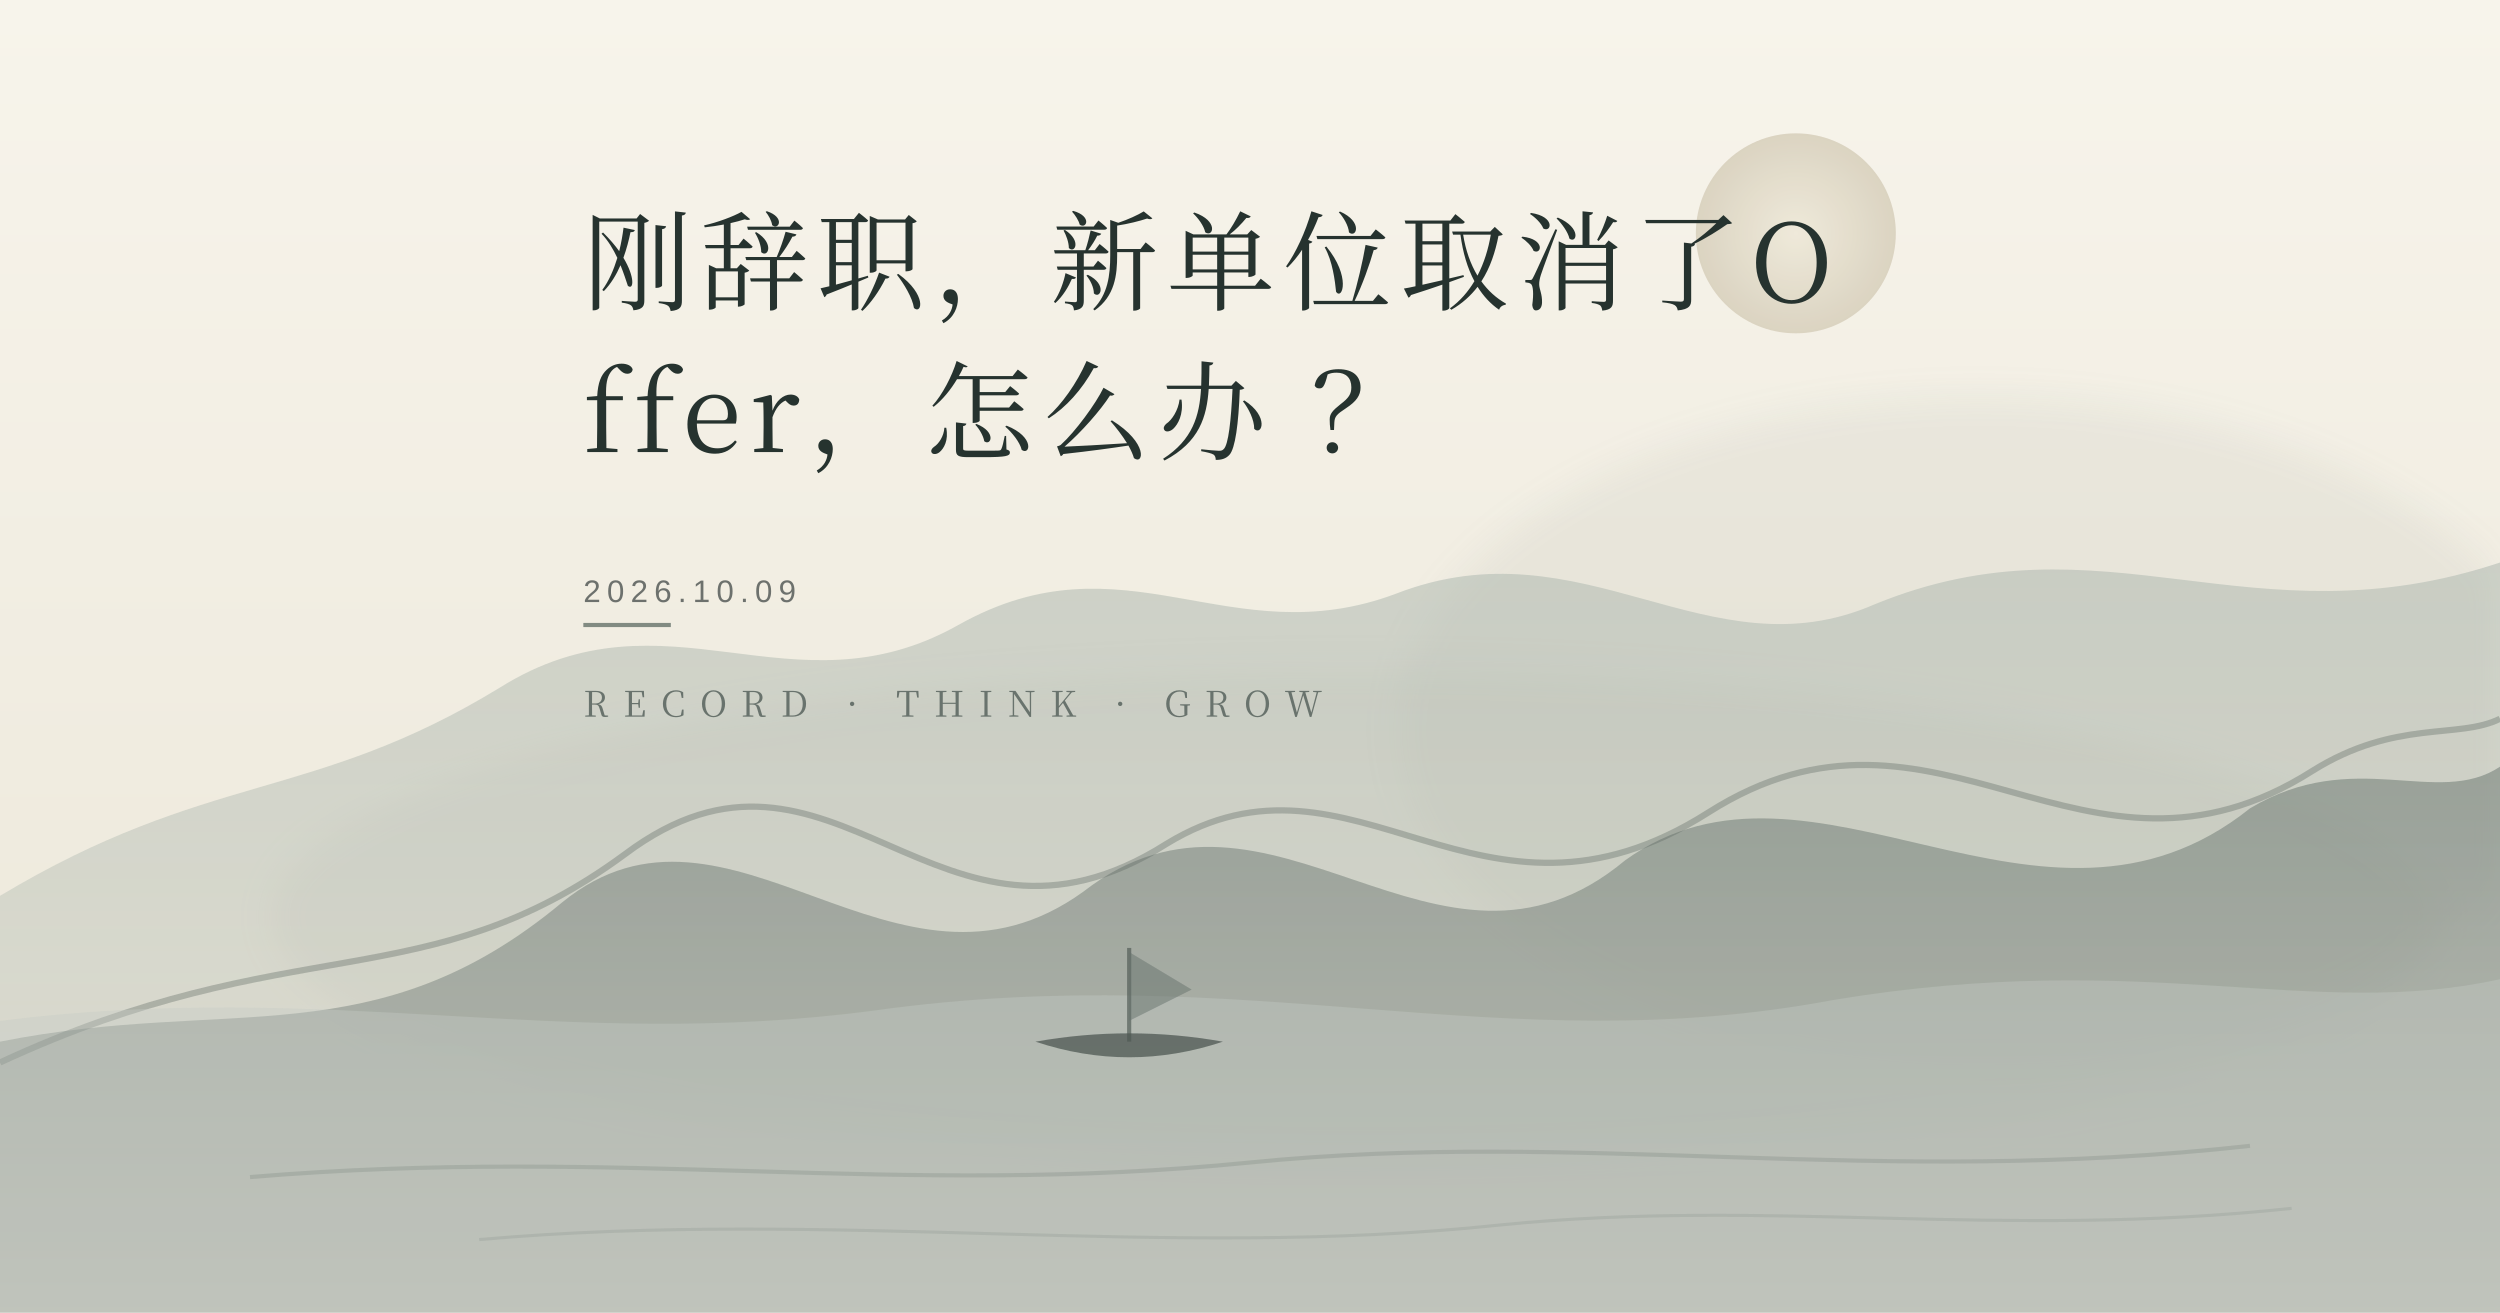
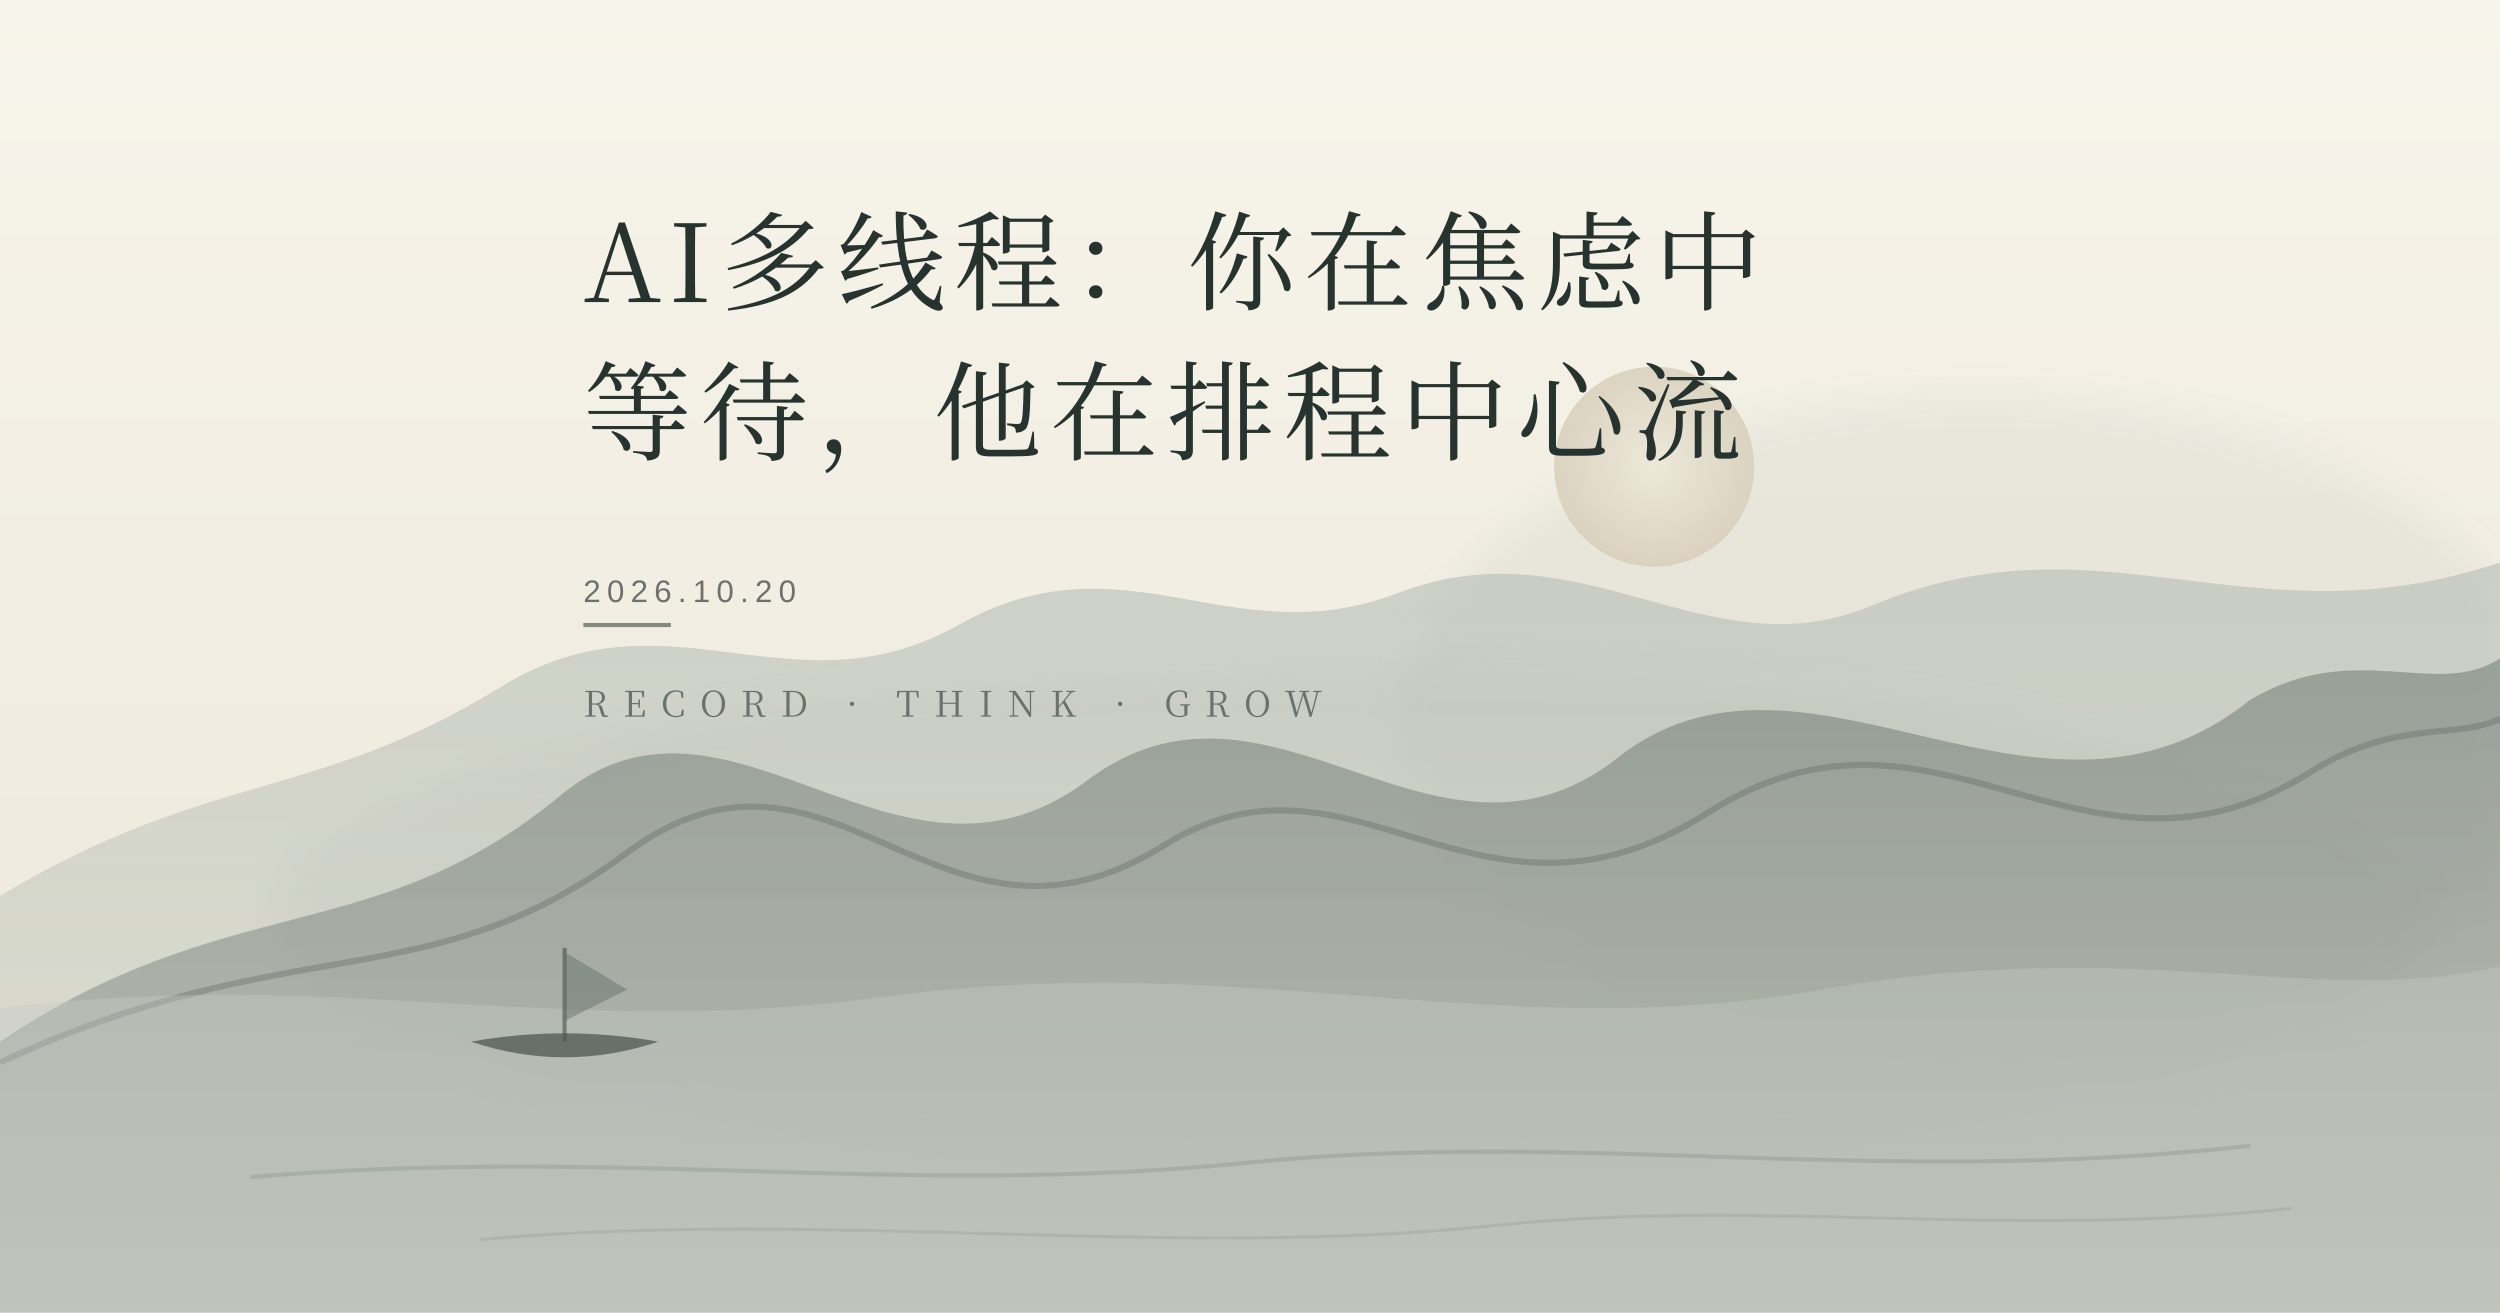
<svg xmlns="http://www.w3.org/2000/svg" width="1200" height="630" viewBox="0 0 1200 630">
  <defs>
    <linearGradient id="paper" x1="0" y1="0" x2="0" y2="1">
      <stop offset="0%" stop-color="#f7f4eb" />
      <stop offset="100%" stop-color="#ebe6d8" />
    </linearGradient>
    <linearGradient id="farMountain" x1="0" y1="0" x2="0" y2="1">
      <stop offset="0%" stop-color="#aeb8b0" />
      <stop offset="100%" stop-color="#d8d8cc" />
    </linearGradient>
    <linearGradient id="nearMountain" x1="0" y1="0" x2="0" y2="1">
      <stop offset="0%" stop-color="#69756f" />
      <stop offset="100%" stop-color="#9ba39b" />
    </linearGradient>
    <filter id="inkBlur">
      <feGaussianBlur stdDeviation="8" />
    </filter>
    <radialGradient id="moon">
      <stop offset="0%" stop-color="#eee8d8" />
      <stop offset="100%" stop-color="#d8d0bd" />
    </radialGradient>
    <style>

      .title {

        font-family:
          "Noto Serif CJK SC",
          "Source Han Serif SC",
          "Songti SC",
          "STSong",
          serif;

        font-size:
          52px;

        font-weight:
          500;

        letter-spacing:
          4px;

        fill:
          #26332f;
      }


      .subtitle {

        font-family:
          "Noto Serif CJK SC",
          "Source Han Serif SC",
          "Songti SC",
          "STSong",
          serif;

        font-size:
          17px;

        letter-spacing:
          7px;

        fill:
          #69736d;
      }


      .date {

        font-family:
          "Helvetica Neue",
          Arial,
          sans-serif;

        font-size:
          15px;

        letter-spacing:
          3px;

        fill:
          #6d716d;
      }

    </style>
  </defs>
  <rect x="0" y="0" width="1200" height="630" fill="url(#paper)" />
  <ellipse cx="650" cy="440" rx="520" ry="120" fill="#89958c" opacity="0.12" filter="url(#inkBlur)" />
  <ellipse cx="950" cy="350" rx="280" ry="160" fill="#738078" opacity="0.08" filter="url(#inkBlur)" />
-   <circle cx="862" cy="112" r="48" fill="url(#moon)" opacity="0.9" />
+   <circle cx="794" cy="224" r="48" fill="url(#moon)" opacity="0.9" />
  <path d="       M0 430        C100 370         150 385         240 330        C320 280         380 345         460 300        C540 255         590 315         670 285        C760 250         820 325         900 290        C1010 245         1080 310         1200 270        L1200 630       L0 630       Z     " fill="url(#farMountain)" opacity="0.55" />
-   <path d="       M0 500        C110 478         180 508         270 433        C350 368         430 493         520 428        C610 358         690 488         780 413        C870 348         980 468         1080 388        C1130 358         1170 388         1200 368        L1200 630       L0 630       Z     " fill="url(#nearMountain)" opacity="0.52" />
+   <path d="       M0 500        C110 426         180 456         270 381        C350 316         430 441         520 376        C610 306         690 436         780 361        C870 296         980 416         1080 336        C1130 306         1170 336         1200 316        L1200 630       L0 630       Z     " fill="url(#nearMountain)" opacity="0.52" />
  <path d="       M0 510        C140 445         205 480         300 410        C400 335         450 475         560 405        C650 350         710 460         820 390        C930 320         1000 440         1110 370        C1150 345         1180 355         1200 345     " fill="none" stroke="#59645e" stroke-width="3" opacity="0.35" />
-   <path d="       M0 490        C160 470         270 505         420 485        C600 460         720 510         880 480        C1030 455         1110 490         1200 470        L1200 630       L0 630       Z     " fill="#c4cbc4" opacity="0.38" />
+   <path d="       M0 484        C160 464         270 499         420 479        C600 454         720 504         880 474        C1030 449         1110 484         1200 464        L1200 630       L0 630       Z     " fill="#c4cbc4" opacity="0.38" />
  <path d="       M120 565        C300 550         430 575         600 558        C760 542         900 570         1080 550     " fill="none" stroke="#77827b" stroke-width="2" opacity="0.28" />
  <path d="       M230 595        C400 580         560 605         720 588        C850 575         960 595         1100 580     " fill="none" stroke="#77827b" stroke-width="1.5" opacity="0.20" />
-   <text x="280" y="145" class="title">刚辞职，新单位取消了O</text>
-   <text x="280" y="217" class="title">ffer，怎么办 ？</text>
+   <text x="280" y="145" class="title">AI多线程：你在焦虑中</text>
+   <text x="280" y="217" class="title">等待，他在排程中心流</text>
  <rect x="280" y="299" width="42" height="2" fill="#52615a" opacity="0.7" />
  <text x="280" y="344" class="subtitle">RECORD · THINK · GROW</text>
-   <text x="280" y="289" class="date">2026.10.09</text>
-   <path d="       M497 500        Q542 492         587 500        Q542 515         497 500        Z     " fill="#4d5752" opacity="0.75" />
-   <line x1="542" y1="500" x2="542" y2="455" stroke="#4d5752" stroke-width="2" opacity="0.65" />
-   <path d="       M542 457       L542 490       L572 475       Z     " fill="#66716b" opacity="0.5" />
+   <text x="280" y="289" class="date">2026.10.20</text>
+   <path d="       M226 500        Q271 492         316 500        Q271 515         226 500        Z     " fill="#4d5752" opacity="0.75" />
+   <line x1="271" y1="500" x2="271" y2="455" stroke="#4d5752" stroke-width="2" opacity="0.65" />
+   <path d="       M271 457       L271 490       L301 475       Z     " fill="#66716b" opacity="0.5" />
</svg>
